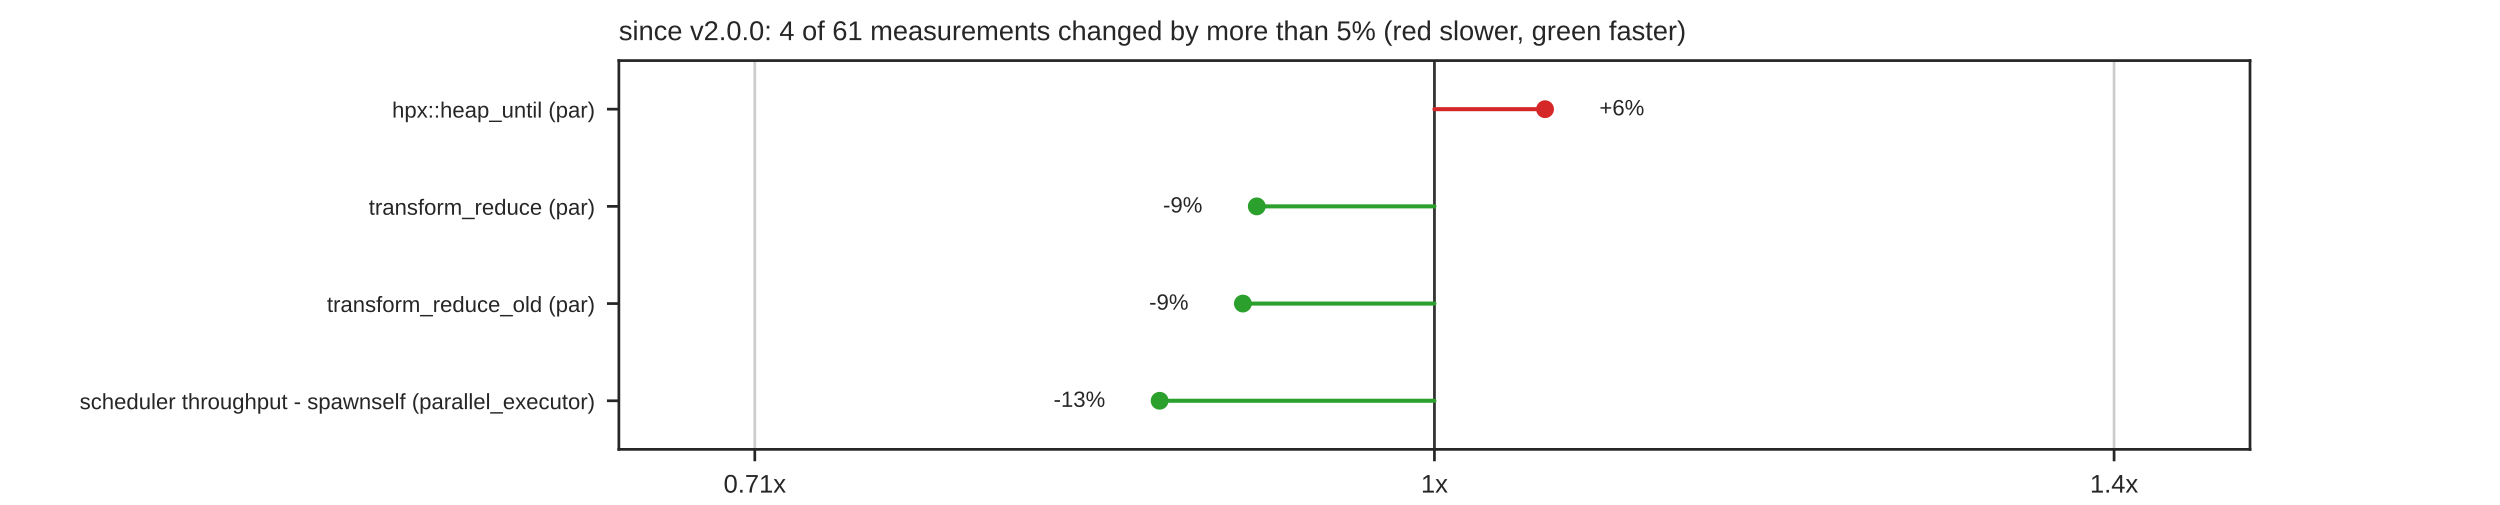
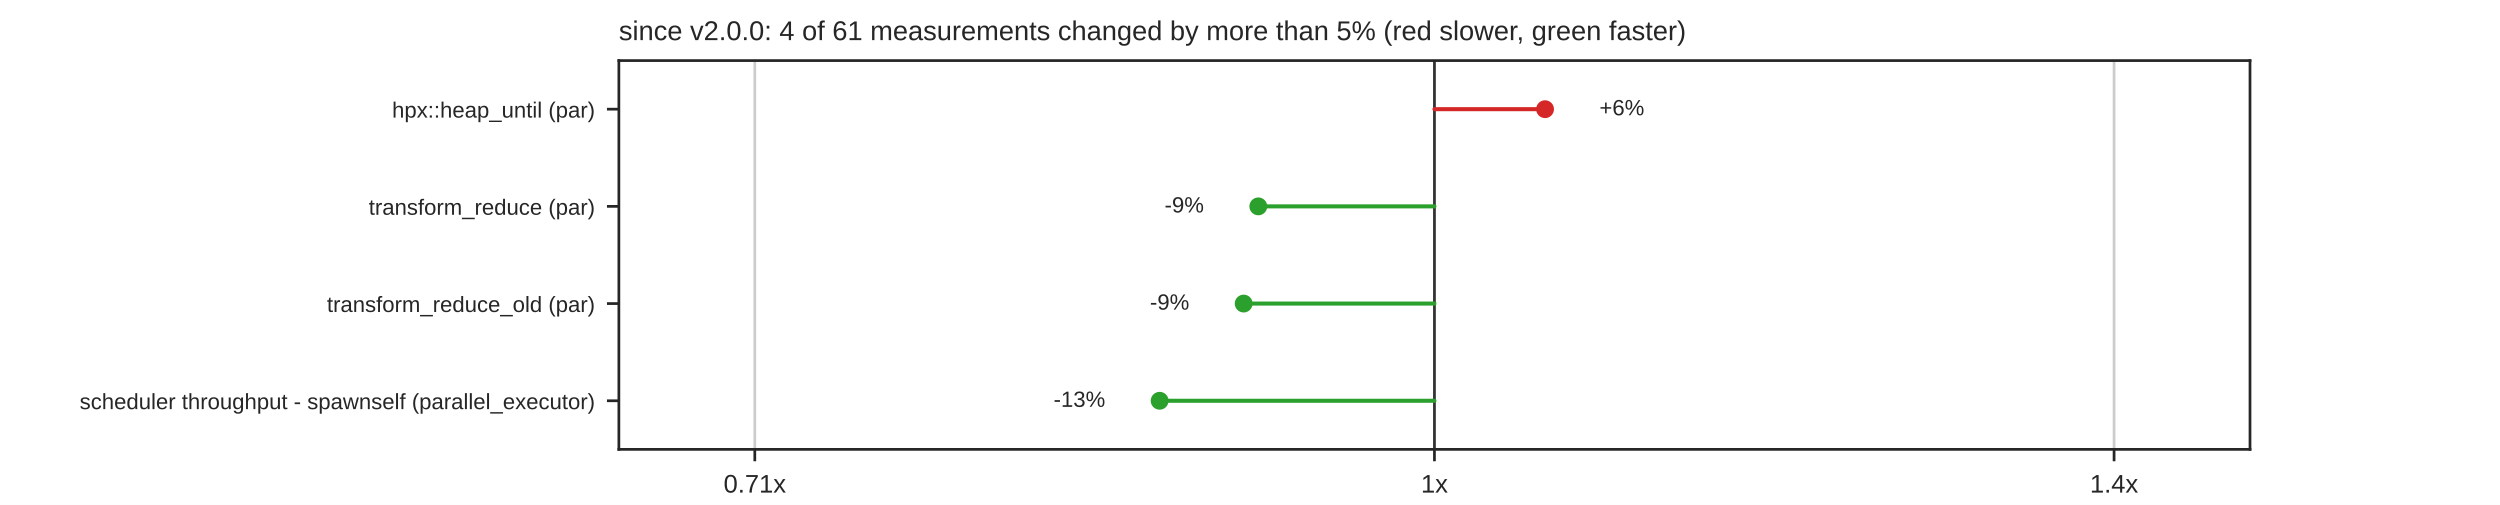
<svg xmlns="http://www.w3.org/2000/svg" xmlns:xlink="http://www.w3.org/1999/xlink" width="734.4pt" height="148.32pt" viewBox="0 0 734.4 148.32" version="1.1">
  <defs>
    <style type="text/css">*{stroke-linejoin: round; stroke-linecap: butt}</style>
  </defs>
  <g id="figure_1">
    <g id="patch_1">
      <path d="M 0 148.32  L 734.4 148.32  L 734.4 0  L 0 0  z " style="fill: #ffffff" />
    </g>
    <g id="axes_1">
      <g id="patch_2">
        <path d="M 181.8 132.005  L 660.96 132.005  L 660.96 17.798  L 181.8 17.798  z " style="fill: #ffffff" />
      </g>
      <g id="matplotlib.axis_1">
        <g id="xtick_1">
          <g id="line2d_1">
            <path d="M 221.73 132.005  L 221.73 17.798  " clip-path="url(#pd3ae6d22b0)" style="fill: none; stroke: #cccccc; stroke-width: 0.8; stroke-linecap: round" />
          </g>
          <g id="line2d_2">
            <defs>
              <path id="mdfc5214045" d="M 0 0  L 0 3.5  " style="stroke: #262626; stroke-width: 0.8" />
            </defs>
            <g>
              <use xlink:href="#mdfc5214045" x="221.73" y="132.005" style="fill: #262626; stroke: #262626; stroke-width: 0.8" />
            </g>
          </g>
          <g id="text_1">
            <text style="fill: #262626; font: 7.5px 'Arial', 'DejaVu Sans', 'Liberation Sans', 'Bitstream Vera Sans', sans-serif; text-anchor: middle" x="221.73" y="144.704" transform="rotate(-0 221.73 144.7036)">0.71x</text>
          </g>
        </g>
        <g id="xtick_2">
          <g id="line2d_3">
            <path d="M 421.38 132.005  L 421.38 17.798  " clip-path="url(#pd3ae6d22b0)" style="fill: none; stroke: #cccccc; stroke-width: 0.8; stroke-linecap: round" />
          </g>
          <g id="line2d_4">
            <g>
              <use xlink:href="#mdfc5214045" x="421.38" y="132.005" style="fill: #262626; stroke: #262626; stroke-width: 0.8" />
            </g>
          </g>
          <g id="text_2">
            <text style="fill: #262626; font: 7.5px 'Arial', 'DejaVu Sans', 'Liberation Sans', 'Bitstream Vera Sans', sans-serif; text-anchor: middle" x="421.38" y="144.704" transform="rotate(-0 421.38 144.7036)">1x</text>
          </g>
        </g>
        <g id="xtick_3">
          <g id="line2d_5">
            <path d="M 621.03 132.005  L 621.03 17.798  " clip-path="url(#pd3ae6d22b0)" style="fill: none; stroke: #cccccc; stroke-width: 0.8; stroke-linecap: round" />
          </g>
          <g id="line2d_6">
            <g>
              <use xlink:href="#mdfc5214045" x="621.03" y="132.005" style="fill: #262626; stroke: #262626; stroke-width: 0.8" />
            </g>
          </g>
          <g id="text_3">
            <text style="fill: #262626; font: 7.5px 'Arial', 'DejaVu Sans', 'Liberation Sans', 'Bitstream Vera Sans', sans-serif; text-anchor: middle" x="621.03" y="144.704" transform="rotate(-0 621.03 144.7036)">1.4x</text>
          </g>
        </g>
      </g>
      <g id="matplotlib.axis_2">
        <g id="ytick_1">
          <g id="line2d_7">
            <defs>
              <path id="m414165cd4d" d="M 0 0  L -3.5 0  " style="stroke: #262626; stroke-width: 0.8" />
            </defs>
            <g>
              <use xlink:href="#m414165cd4d" x="181.8" y="32.074" style="fill: #262626; stroke: #262626; stroke-width: 0.8" />
            </g>
          </g>
          <g id="text_4">
            <text style="fill: #262626; font: 6.5px 'Arial', 'DejaVu Sans', 'Liberation Sans', 'Bitstream Vera Sans', sans-serif; text-anchor: end" x="174.8" y="34.544" transform="rotate(-0 174.8 34.54369)">hpx::heap_until (par)</text>
          </g>
        </g>
        <g id="ytick_2">
          <g id="line2d_8">
            <g>
              <use xlink:href="#m414165cd4d" x="181.8" y="60.626" style="fill: #262626; stroke: #262626; stroke-width: 0.8" />
            </g>
          </g>
          <g id="text_5">
            <text style="fill: #262626; font: 6.5px 'Arial', 'DejaVu Sans', 'Liberation Sans', 'Bitstream Vera Sans', sans-serif; text-anchor: end" x="174.8" y="63.095" transform="rotate(-0 174.8 63.09529)">transform_reduce (par)</text>
          </g>
        </g>
        <g id="ytick_3">
          <g id="line2d_9">
            <g>
              <use xlink:href="#m414165cd4d" x="181.8" y="89.177" style="fill: #262626; stroke: #262626; stroke-width: 0.8" />
            </g>
          </g>
          <g id="text_6">
            <text style="fill: #262626; font: 6.5px 'Arial', 'DejaVu Sans', 'Liberation Sans', 'Bitstream Vera Sans', sans-serif; text-anchor: end" x="174.8" y="91.647" transform="rotate(-0 174.8 91.64689)">transform_reduce_old (par)</text>
          </g>
        </g>
        <g id="ytick_4">
          <g id="line2d_10">
            <g>
              <use xlink:href="#m414165cd4d" x="181.8" y="117.729" style="fill: #262626; stroke: #262626; stroke-width: 0.8" />
            </g>
          </g>
          <g id="text_7">
            <text style="fill: #262626; font: 6.5px 'Arial', 'DejaVu Sans', 'Liberation Sans', 'Bitstream Vera Sans', sans-serif; text-anchor: end" x="174.8" y="120.198" transform="rotate(-0 174.8 120.1985)">scheduler throughput - spawnself (parallel_executor)</text>
          </g>
        </g>
      </g>
      <g id="line2d_11">
        <path d="M 421.38 132.005  L 421.38 17.798  " clip-path="url(#pd3ae6d22b0)" style="fill: none; stroke: #333333; stroke-width: 0.8; stroke-linecap: round" />
      </g>
      <g id="line2d_12">
        <path d="M 421.38 32.074  L 453.875 32.074  " clip-path="url(#pd3ae6d22b0)" style="fill: none; stroke: #d62728; stroke-width: 1.2; stroke-linecap: round" />
      </g>
      <g id="line2d_13">
-         <path d="M 421.38 60.626  L 369.19 60.626  " clip-path="url(#pd3ae6d22b0)" style="fill: none; stroke: #2ca02c; stroke-width: 1.2; stroke-linecap: round" />
+         <path d="M 421.38 60.626  L 369.638 60.626  " clip-path="url(#pd3ae6d22b0)" style="fill: none; stroke: #2ca02c; stroke-width: 1.2; stroke-linecap: round" />
      </g>
      <g id="line2d_14">
-         <path d="M 421.38 89.177  L 365.108 89.177  " clip-path="url(#pd3ae6d22b0)" style="fill: none; stroke: #2ca02c; stroke-width: 1.2; stroke-linecap: round" />
+         <path d="M 421.38 89.177  L 365.341 89.177  " clip-path="url(#pd3ae6d22b0)" style="fill: none; stroke: #2ca02c; stroke-width: 1.2; stroke-linecap: round" />
      </g>
      <g id="line2d_15">
        <path d="M 421.38 117.729  L 340.655 117.729  " clip-path="url(#pd3ae6d22b0)" style="fill: none; stroke: #2ca02c; stroke-width: 1.2; stroke-linecap: round" />
      </g>
      <g id="patch_3">
        <path d="M 181.8 132.005  L 181.8 17.798  " style="fill: none; stroke: #262626; stroke-width: 0.8; stroke-linejoin: miter; stroke-linecap: square" />
      </g>
      <g id="patch_4">
        <path d="M 660.96 132.005  L 660.96 17.798  " style="fill: none; stroke: #262626; stroke-width: 0.8; stroke-linejoin: miter; stroke-linecap: square" />
      </g>
      <g id="patch_5">
        <path d="M 181.8 132.005  L 660.96 132.005  " style="fill: none; stroke: #262626; stroke-width: 0.8; stroke-linejoin: miter; stroke-linecap: square" />
      </g>
      <g id="patch_6">
        <path d="M 181.8 17.798  L 660.96 17.798  " style="fill: none; stroke: #262626; stroke-width: 0.8; stroke-linejoin: miter; stroke-linecap: square" />
      </g>
      <g id="PathCollection_1">
        <defs>
          <path id="m8968767a60" d="M 0 2.121  C 0.563 2.121 1.102 1.898 1.5 1.5  C 1.898 1.102 2.121 0.563 2.121 0  C 2.121 -0.563 1.898 -1.102 1.5 -1.5  C 1.102 -1.898 0.563 -2.121 0 -2.121  C -0.563 -2.121 -1.102 -1.898 -1.5 -1.5  C -1.898 -1.102 -2.121 -0.563 -2.121 0  C -2.121 0.563 -1.898 1.102 -1.5 1.5  C -1.102 1.898 -0.563 2.121 0 2.121  z " style="stroke: #d62728" />
        </defs>
        <g clip-path="url(#pd3ae6d22b0)">
          <use xlink:href="#m8968767a60" x="453.875" y="32.074" style="fill: #d62728; stroke: #d62728" />
        </g>
      </g>
      <g id="text_8">
        <text style="fill: #262626; font: 6.5px 'Arial', 'DejaVu Sans', 'Liberation Sans', 'Bitstream Vera Sans', sans-serif; text-anchor: start" x="469.847" y="33.868" transform="rotate(-0 469.8466 33.86779)">+6%</text>
      </g>
      <g id="PathCollection_2">
        <defs>
          <path id="m7978cd0e5a" d="M 0 2.121  C 0.563 2.121 1.102 1.898 1.5 1.5  C 1.898 1.102 2.121 0.563 2.121 0  C 2.121 -0.563 1.898 -1.102 1.5 -1.5  C 1.102 -1.898 0.563 -2.121 0 -2.121  C -0.563 -2.121 -1.102 -1.898 -1.5 -1.5  C -1.898 -1.102 -2.121 -0.563 -2.121 0  C -2.121 0.563 -1.898 1.102 -1.5 1.5  C -1.102 1.898 -0.563 2.121 0 2.121  z " style="stroke: #2ca02c" />
        </defs>
        <g clip-path="url(#pd3ae6d22b0)">
-           <use xlink:href="#m7978cd0e5a" x="369.19" y="60.626" style="fill: #2ca02c; stroke: #2ca02c" />
+           <use xlink:href="#m7978cd0e5a" x="369.638" y="60.626" style="fill: #2ca02c; stroke: #2ca02c" />
        </g>
      </g>
      <g id="text_9">
-         <text style="fill: #262626; font: 6.5px 'Arial', 'DejaVu Sans', 'Liberation Sans', 'Bitstream Vera Sans', sans-serif; text-anchor: end" x="353.218" y="62.419" transform="rotate(-0 353.2178 62.41939)">-9%</text>
+         <text style="fill: #262626; font: 6.5px 'Arial', 'DejaVu Sans', 'Liberation Sans', 'Bitstream Vera Sans', sans-serif; text-anchor: end" x="353.666" y="62.419" transform="rotate(-0 353.6656 62.41939)">-9%</text>
      </g>
      <g id="PathCollection_3">
        <g clip-path="url(#pd3ae6d22b0)">
-           <use xlink:href="#m7978cd0e5a" x="365.108" y="89.177" style="fill: #2ca02c; stroke: #2ca02c" />
+           <use xlink:href="#m7978cd0e5a" x="365.341" y="89.177" style="fill: #2ca02c; stroke: #2ca02c" />
        </g>
      </g>
      <g id="text_10">
-         <text style="fill: #262626; font: 6.5px 'Arial', 'DejaVu Sans', 'Liberation Sans', 'Bitstream Vera Sans', sans-serif; text-anchor: end" x="349.136" y="90.971" transform="rotate(-0 349.1357 90.97099)">-9%</text>
+         <text style="fill: #262626; font: 6.5px 'Arial', 'DejaVu Sans', 'Liberation Sans', 'Bitstream Vera Sans', sans-serif; text-anchor: end" x="349.369" y="90.971" transform="rotate(-0 349.3686 90.97099)">-9%</text>
      </g>
      <g id="PathCollection_4">
        <g clip-path="url(#pd3ae6d22b0)">
          <use xlink:href="#m7978cd0e5a" x="340.655" y="117.729" style="fill: #2ca02c; stroke: #2ca02c" />
        </g>
      </g>
      <g id="text_11">
        <text style="fill: #262626; font: 6.5px 'Arial', 'DejaVu Sans', 'Liberation Sans', 'Bitstream Vera Sans', sans-serif; text-anchor: end" x="324.683" y="119.523" transform="rotate(-0 324.6826 119.5226)">-13%</text>
      </g>
      <g id="text_12">
        <text style="fill: #262626; font: 8px 'Arial', 'DejaVu Sans', 'Liberation Sans', 'Bitstream Vera Sans', sans-serif; text-anchor: start" x="181.8" y="11.798" transform="rotate(-0 181.8 11.7984)">since v2.0.0: 4 of 61 measurements changed by more than 5% (red slower, green faster)</text>
      </g>
    </g>
  </g>
  <defs>
    <clipPath id="pd3ae6d22b0">
      <rect x="181.8" y="17.798" width="479.16" height="114.206" />
    </clipPath>
  </defs>
</svg>
